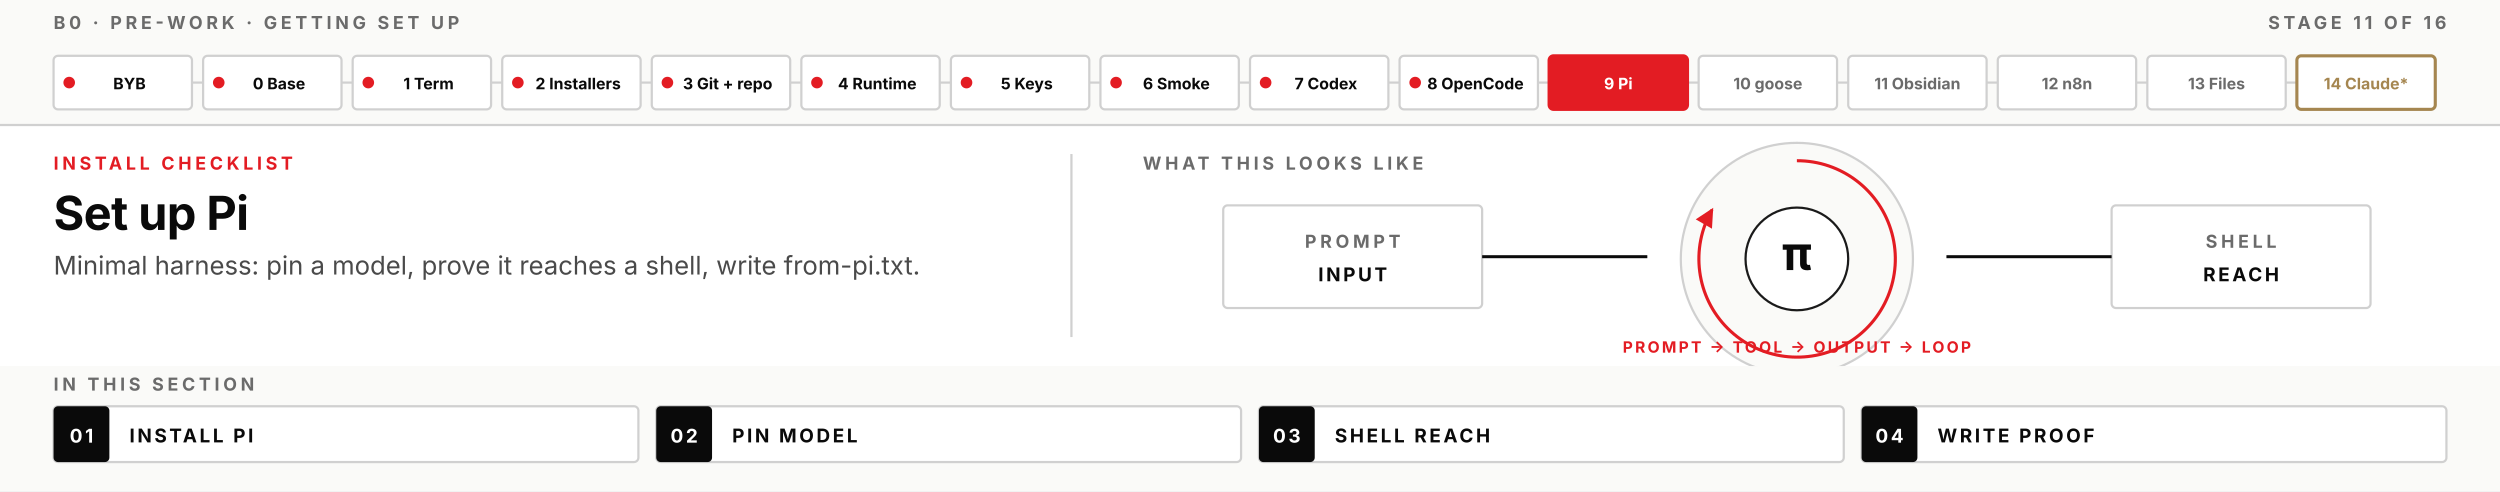
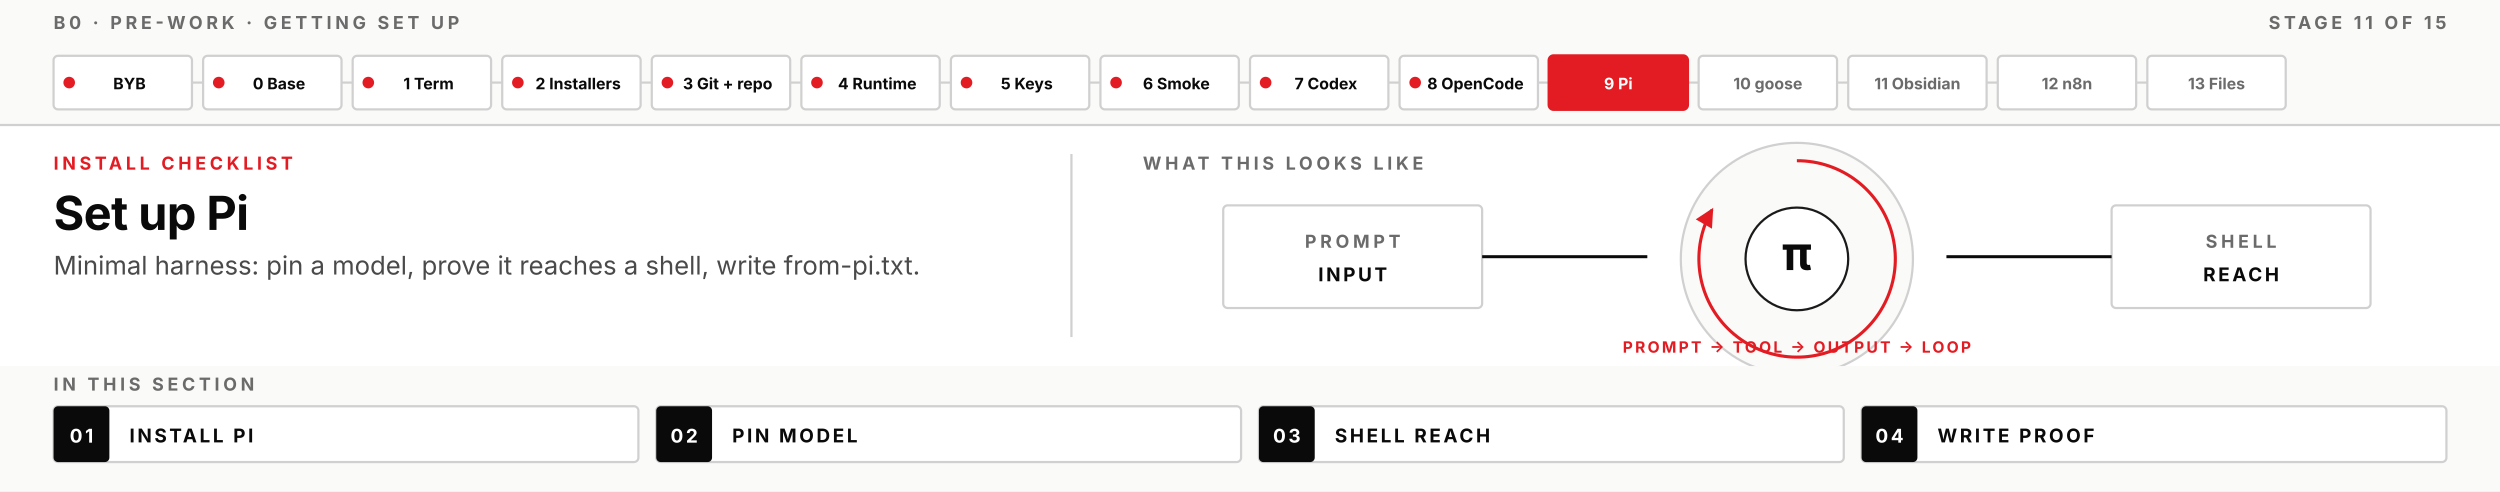
<svg xmlns="http://www.w3.org/2000/svg" viewBox="0 0 1120 220" role="img" aria-labelledby="title-install-pre-work-9-pi-the-bare-loop">
  <defs>
    <marker id="arrow" viewBox="0 0 8 8" refX="7" refY="4" markerWidth="6" markerHeight="6" orient="auto-start-reverse">
      <path d="M0 0 8 4 0 8Z" fill="#0A0A0A" />
    </marker>
    <marker id="arrow-red" viewBox="0 0 8 8" refX="7" refY="4" markerWidth="6" markerHeight="6" orient="auto-start-reverse">
      <path d="M0 0 8 4 0 8Z" fill="#E31C23" />
    </marker>
    <style>
      text { font-family: system-ui, "Inter", "Helvetica Neue", Arial, sans-serif; fill: #0A0A0A; }
      .micro { font-size: 8px; font-weight: 650; letter-spacing: 1.65px; }
      .tiny { font-size: 7px; font-weight: 650; letter-spacing: 1px; }
      .railtext { font-size: 7.1px; font-weight: 650; }
      .title { font-size: 21px; font-weight: 680; letter-spacing: -0.25px; }
      .purpose { font-size: 11.5px; font-weight: 430; fill: #4A4A4A; }
      .caption { font-size: 8.5px; font-weight: 650; letter-spacing: 1.15px; }
      .body { font-size: 9.5px; font-weight: 520; }
      .muted { fill: #6B6B6B; }
      .white { fill: #FFFFFF; }
      .red { fill: #E31C23; }
      .gold { fill: #A58650; }
      .line { fill: none; stroke: #0A0A0A; stroke-width: 1.35; vector-effect: non-scaling-stroke; }
      .hair { fill: none; stroke: #D0D0D0; stroke-width: 1; vector-effect: non-scaling-stroke; }
      .redline { fill: none; stroke: #E31C23; stroke-width: 1.4; vector-effect: non-scaling-stroke; }
      .goldline { fill: none; stroke: #A58650; stroke-width: 1.35; vector-effect: non-scaling-stroke; }
      .dash { stroke-dasharray: 5 4; }
    </style>
  </defs>
  <rect width="1120" height="220" fill="#FFFFFF" />
  <rect x="0" y="0" width="1120" height="56" fill="#FAFAF8" />
  <text x="24" y="13" class="micro muted">B0 · PRE-WORK · GETTING SET UP</text>
-   <text x="1096" y="13" class="micro muted" text-anchor="end">STAGE 11 OF 16</text>
-   <path d="M55 37H1060" class="hair" />
+   <text x="1096" y="13" class="micro muted" text-anchor="end">STAGE 11 OF 15</text>
+   <path d="M55 37H993" class="hair" />
  <rect x="24" y="25" width="62" height="24" rx="2" fill="#FFFFFF" stroke="#D0D0D0" stroke-width="1" />
  <circle cx="31" cy="37" r="2.6" fill="#E31C23" />
  <text x="58" y="40" class="railtext" text-anchor="middle">BYB</text>
  <rect x="91" y="25" width="62" height="24" rx="2" fill="#FFFFFF" stroke="#D0D0D0" stroke-width="1" />
  <circle cx="98" cy="37" r="2.6" fill="#E31C23" />
  <text x="125" y="40" class="railtext" text-anchor="middle">0 Base</text>
  <rect x="158" y="25" width="62" height="24" rx="2" fill="#FFFFFF" stroke="#D0D0D0" stroke-width="1" />
  <circle cx="165" cy="37" r="2.6" fill="#E31C23" />
  <text x="192" y="40" class="railtext" text-anchor="middle">1 Term</text>
  <rect x="225" y="25" width="62" height="24" rx="2" fill="#FFFFFF" stroke="#D0D0D0" stroke-width="1" />
  <circle cx="232" cy="37" r="2.6" fill="#E31C23" />
  <text x="259" y="40" class="railtext" text-anchor="middle">2 Installers</text>
  <rect x="292" y="25" width="62" height="24" rx="2" fill="#FFFFFF" stroke="#D0D0D0" stroke-width="1" />
  <circle cx="299" cy="37" r="2.6" fill="#E31C23" />
  <text x="326" y="40" class="railtext" text-anchor="middle">3 Git + repo</text>
  <rect x="359" y="25" width="62" height="24" rx="2" fill="#FFFFFF" stroke="#D0D0D0" stroke-width="1" />
  <circle cx="366" cy="37" r="2.6" fill="#E31C23" />
  <text x="393" y="40" class="railtext" text-anchor="middle">4 Runtime</text>
  <rect x="426" y="25" width="62" height="24" rx="2" fill="#FFFFFF" stroke="#D0D0D0" stroke-width="1" />
  <circle cx="433" cy="37" r="2.6" fill="#E31C23" />
  <text x="460" y="40" class="railtext" text-anchor="middle">5 Keys</text>
  <rect x="493" y="25" width="62" height="24" rx="2" fill="#FFFFFF" stroke="#D0D0D0" stroke-width="1" />
  <circle cx="500" cy="37" r="2.6" fill="#E31C23" />
  <text x="527" y="40" class="railtext" text-anchor="middle">6 Smoke</text>
  <rect x="560" y="25" width="62" height="24" rx="2" fill="#FFFFFF" stroke="#D0D0D0" stroke-width="1" />
  <circle cx="567" cy="37" r="2.6" fill="#E31C23" />
  <text x="594" y="40" class="railtext" text-anchor="middle">7 Codex</text>
  <rect x="627" y="25" width="62" height="24" rx="2" fill="#FFFFFF" stroke="#D0D0D0" stroke-width="1" />
  <circle cx="634" cy="37" r="2.6" fill="#E31C23" />
  <text x="661" y="40" class="railtext" text-anchor="middle">8 OpenCode</text>
  <rect x="694" y="25" width="62" height="24" rx="2" fill="#E31C23" stroke="#E31C23" stroke-width="1.4" />
  <text x="725" y="40" class="railtext white" text-anchor="middle">9 Pi</text>
  <rect x="761" y="25" width="62" height="24" rx="2" fill="#FFFFFF" stroke="#D0D0D0" stroke-width="1" />
  <text x="792" y="40" class="railtext muted" text-anchor="middle">10 goose</text>
  <rect x="828" y="25" width="62" height="24" rx="2" fill="#FFFFFF" stroke="#D0D0D0" stroke-width="1" />
  <text x="859" y="40" class="railtext muted" text-anchor="middle">11 Obsidian</text>
  <rect x="895" y="25" width="62" height="24" rx="2" fill="#FFFFFF" stroke="#D0D0D0" stroke-width="1" />
  <text x="926" y="40" class="railtext muted" text-anchor="middle">12 n8n</text>
  <rect x="962" y="25" width="62" height="24" rx="2" fill="#FFFFFF" stroke="#D0D0D0" stroke-width="1" />
  <text x="993" y="40" class="railtext muted" text-anchor="middle">13 Files</text>
-   <rect x="1029" y="25" width="62" height="24" rx="2" fill="#FFFFFF" stroke="#A58650" stroke-width="1.4" />
-   <text x="1060" y="40" class="railtext gold" text-anchor="middle">14 Claude*</text>
  <path d="M0 56H1120" class="hair" />
  <text x="24" y="76" class="micro red">INSTALL CHECKLIST</text>
  <text x="24" y="103" class="title">Set up Pi</text>
  <text x="24" y="123" class="purpose">Minimal harness: pin a model, prove it reaches a shell, write from-pi.txt.</text>
  <path d="M480 69V151" class="hair" />
  <text x="512" y="76" class="micro muted">WHAT THIS LOOKS LIKE</text>
  <g aria-label="Minimal agent loop">
    <circle cx="805" cy="116" r="52" fill="#FAFAF8" stroke="#D0D0D0" />
    <path d="M805 72A44 44 0 1 1 767 94" class="redline" marker-end="url(#arrow-red)" />
    <circle cx="805" cy="116" r="23" fill="#FFFFFF" stroke="#1A1A1A" />
    <text x="805" y="121" class="title" text-anchor="middle">π</text>
    <rect x="548" y="92" width="116" height="46" rx="2" fill="#FFFFFF" stroke="#D0D0D0" />
    <text x="606" y="111" class="micro muted" text-anchor="middle">PROMPT</text>
    <text x="606" y="126" class="caption" text-anchor="middle">INPUT</text>
    <rect x="946" y="92" width="116" height="46" rx="2" fill="#FFFFFF" stroke="#D0D0D0" />
    <text x="1004" y="111" class="micro muted" text-anchor="middle">SHELL</text>
    <text x="1004" y="126" class="caption" text-anchor="middle">REACH</text>
    <path d="M664 115H738M872 115H946" class="line" />
    <text x="805" y="158" class="tiny red" text-anchor="middle">PROMPT → TOOL → OUTPUT → LOOP</text>
  </g>
  <rect x="0" y="164" width="1120" height="56" fill="#FAFAF8" />
  <text x="24" y="175" class="micro muted">IN THIS SECTION</text>
  <rect x="24.00" y="182" width="262.00" height="25" rx="2" fill="#FFFFFF" stroke="#D0D0D0" />
  <rect x="24.00" y="182" width="25" height="25" rx="2" fill="#0A0A0A" />
  <text x="36.50" y="198.3" class="caption white" text-anchor="middle">01</text>
  <text x="58.00" y="198.2" class="caption">INSTALL PI</text>
  <rect x="294.00" y="182" width="262.00" height="25" rx="2" fill="#FFFFFF" stroke="#D0D0D0" />
  <rect x="294.00" y="182" width="25" height="25" rx="2" fill="#0A0A0A" />
  <text x="306.50" y="198.3" class="caption white" text-anchor="middle">02</text>
  <text x="328.00" y="198.2" class="caption">PIN MODEL</text>
  <rect x="564.00" y="182" width="262.00" height="25" rx="2" fill="#FFFFFF" stroke="#D0D0D0" />
  <rect x="564.00" y="182" width="25" height="25" rx="2" fill="#0A0A0A" />
  <text x="576.50" y="198.3" class="caption white" text-anchor="middle">03</text>
  <text x="598.00" y="198.2" class="caption">SHELL REACH</text>
  <rect x="834.00" y="182" width="262.00" height="25" rx="2" fill="#FFFFFF" stroke="#D0D0D0" />
  <rect x="834.00" y="182" width="25" height="25" rx="2" fill="#0A0A0A" />
  <text x="846.50" y="198.3" class="caption white" text-anchor="middle">04</text>
  <text x="868.00" y="198.2" class="caption">WRITE PROOF</text>
</svg>
